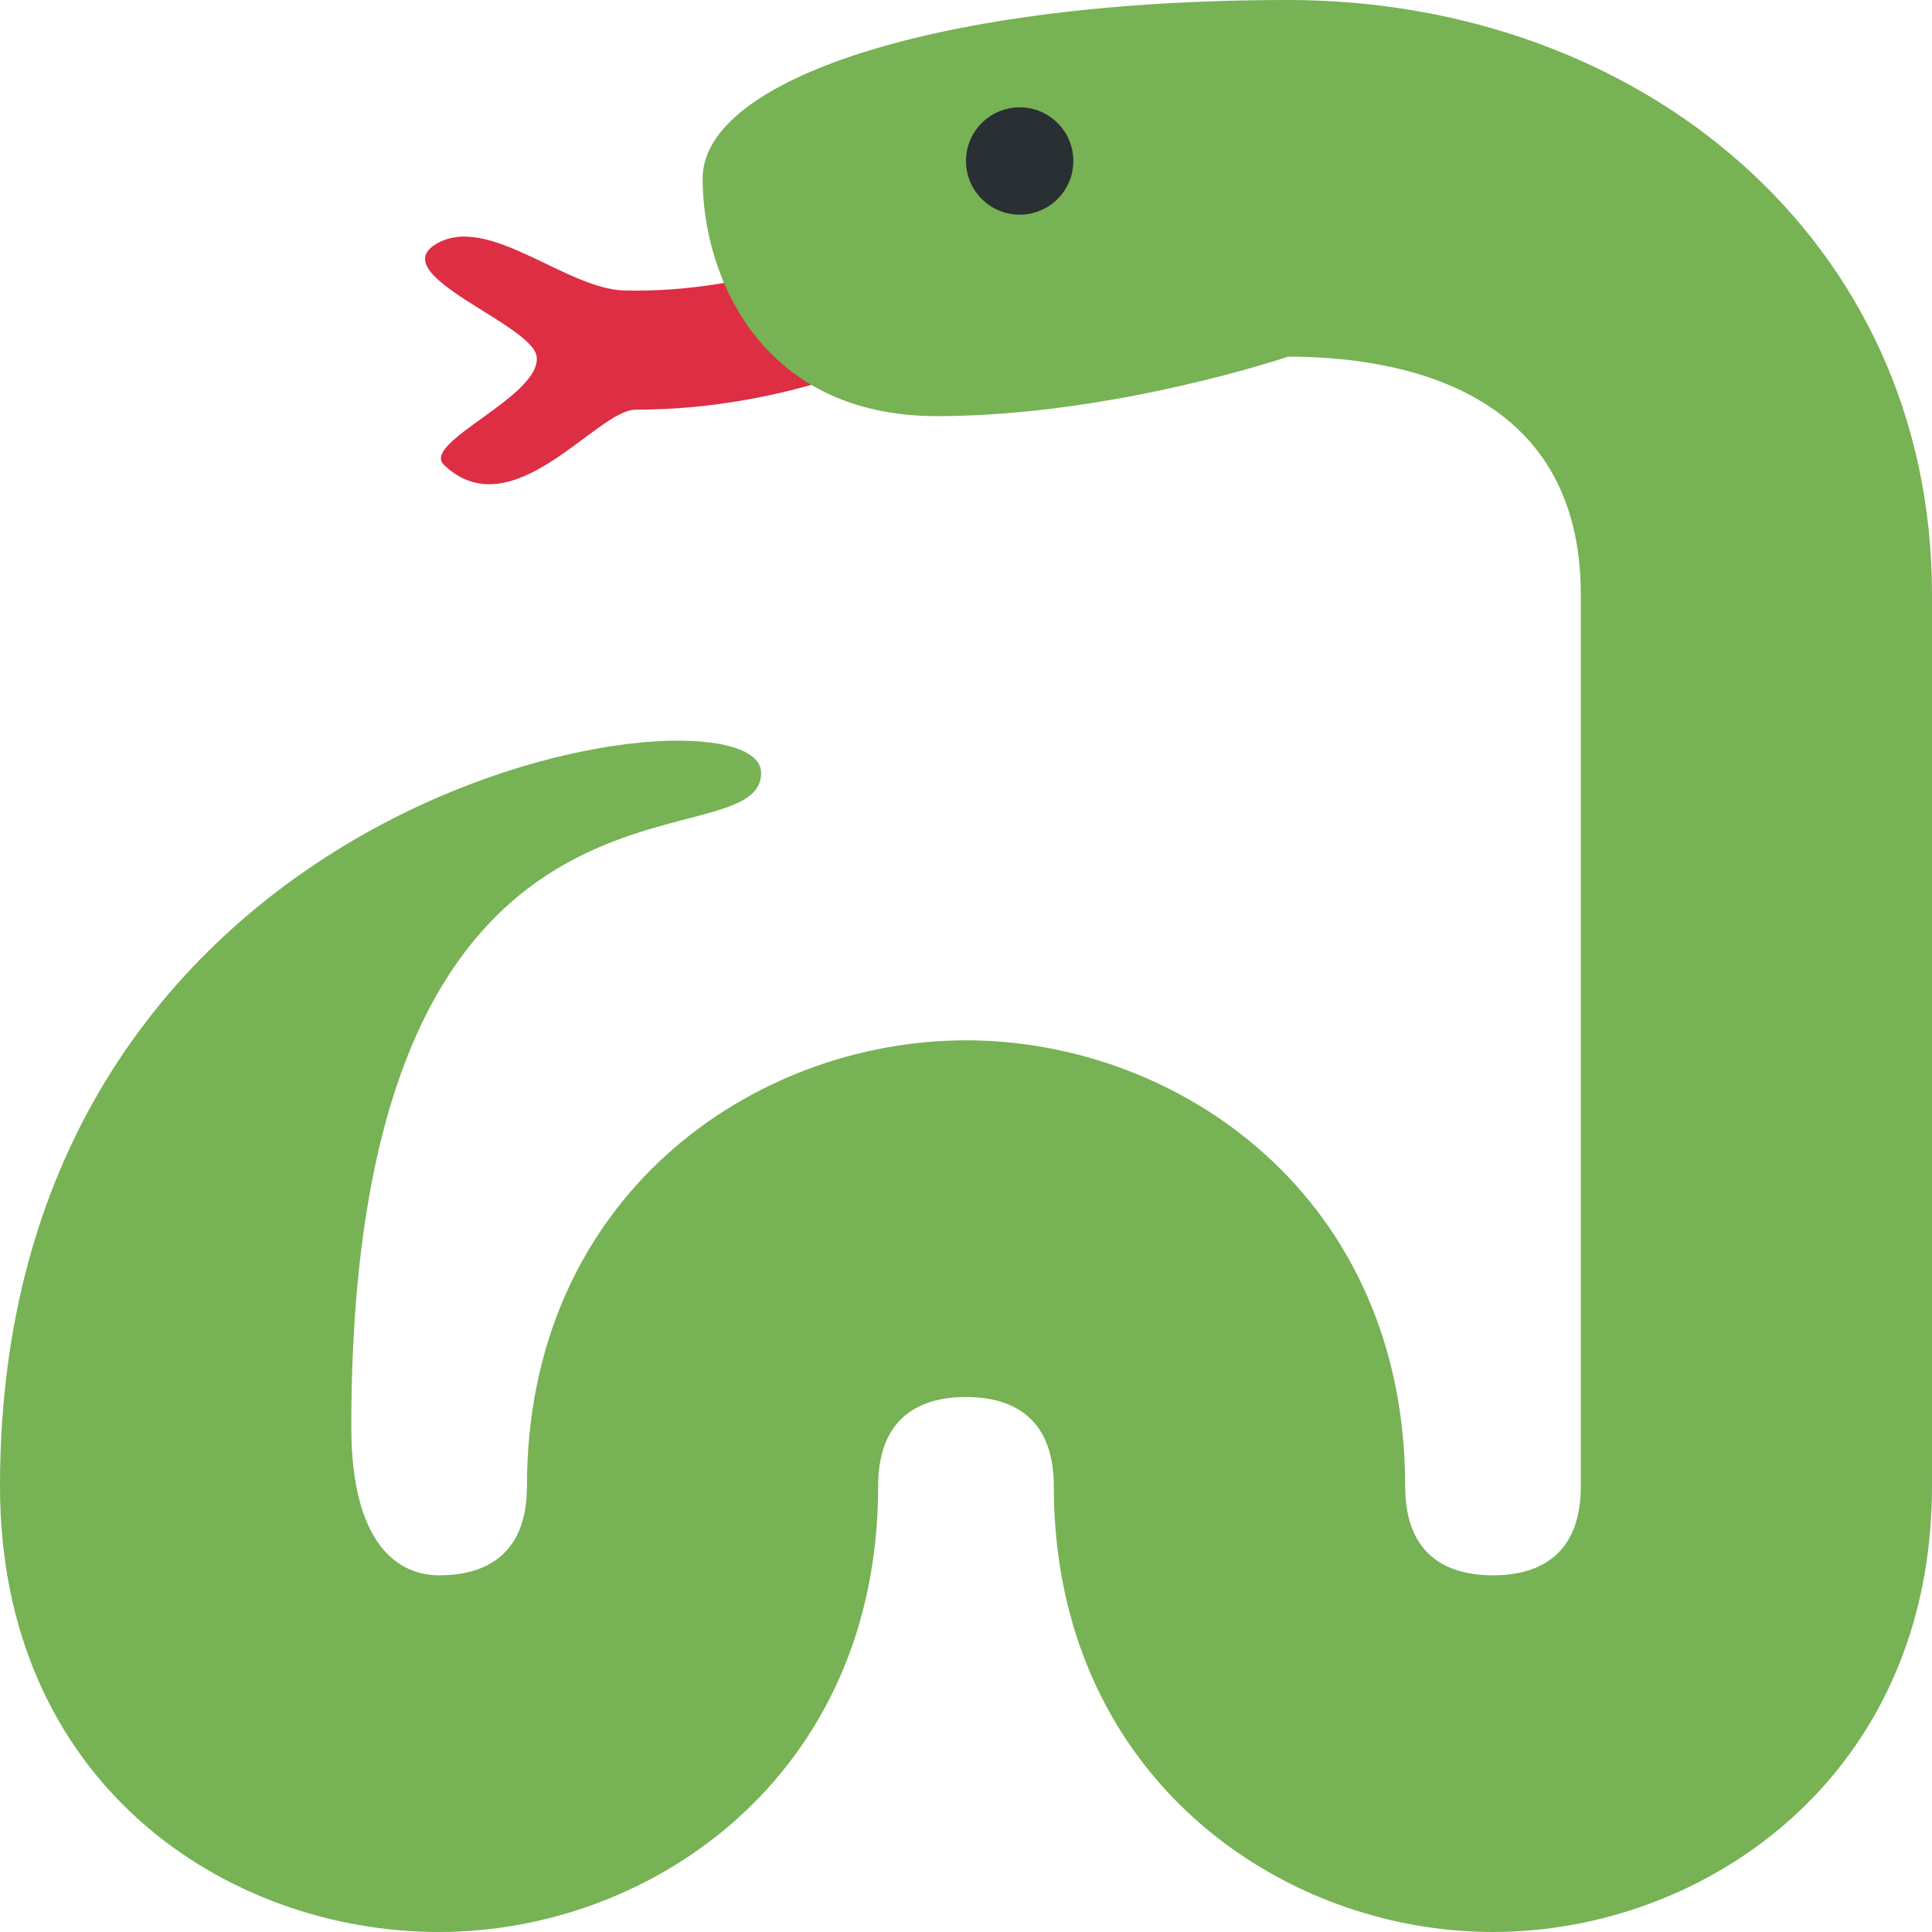
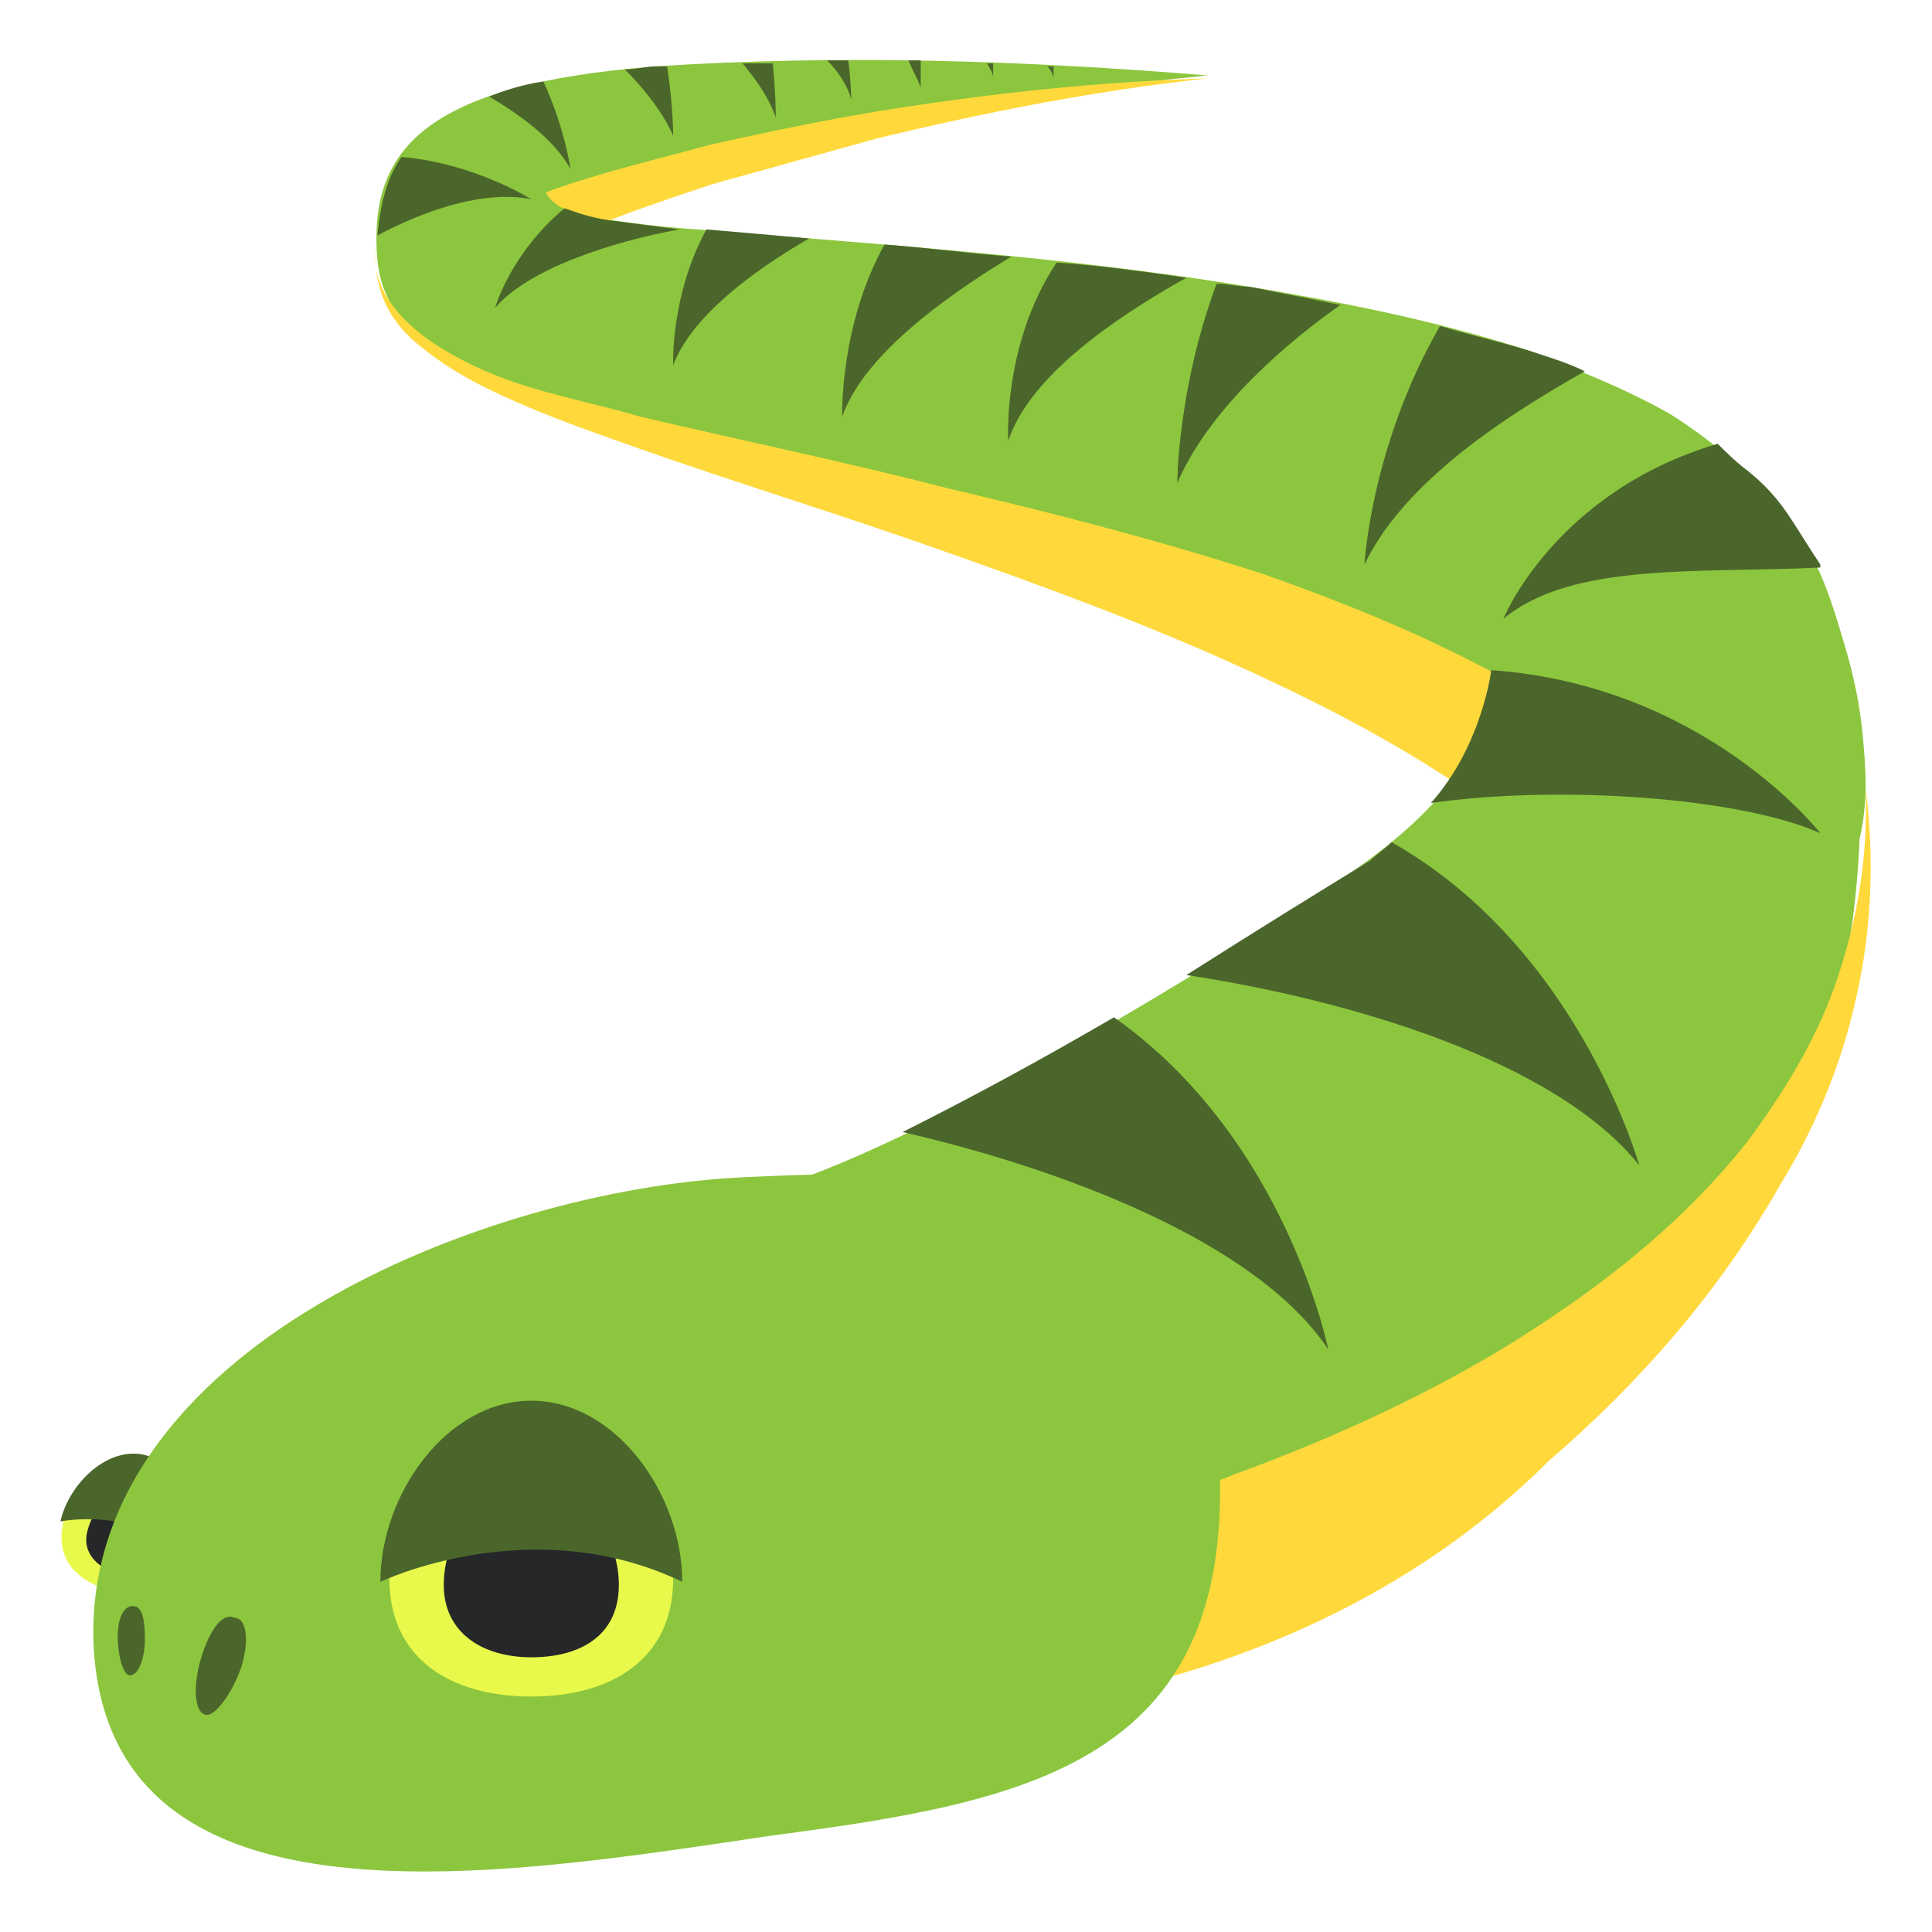
- <svg xmlns="http://www.w3.org/2000/svg" width="1em" height="1em" viewBox="0 0 36 36">
-   <path fill="#dd2e44" d="M11.84 7.634c-.719 0-2.295 2.243-3.567 1.029c-.44-.419 1.818-1.278 1.727-2.017c-.075-.607-2.842-1.52-1.875-2.099c.967-.578 2.418.841 3.513.866c2.382.055 4.212-.853 4.238-.866a1.08 1.08 0 0 1 1.464.496c.27.547.051 1.213-.488 1.486c-.131.066-2.225 1.105-5.012 1.105" />
-   <path fill="#77b255" d="M27.818 36c-3.967 0-8.182-2.912-8.182-8.308c0-1.374-.89-1.661-1.637-1.661c-.746 0-1.636.287-1.636 1.661c0 5.396-4.216 8.308-8.182 8.308S0 33.23 0 27.692C0 14.4 14.182 12.565 14.182 14.4s-7.636-1.107-7.636 12.185c0 2.215.89 2.769 1.636 2.769c.747 0 1.637-.287 1.637-1.661c0-5.395 4.215-8.308 8.182-8.308c3.966 0 8.182 2.912 8.182 8.308c0 1.374.89 1.661 1.637 1.661s1.636-.287 1.636-1.661V11.077c0-3.855-3.417-4.431-5.454-4.431c0 0-3.272 1.108-6.545 1.108s-4.364-2.596-4.364-4.431C13.091 1.488 17.455 0 24 0c6.546 0 12 4.451 12 11.077v16.615C36 33.088 31.784 36 27.818 36" />
-   <circle cx="19" cy="3" r="1" fill="#292f33" />
+ <svg xmlns="http://www.w3.org/2000/svg" width="800px" height="800px" viewBox="0 0 64 64" aria-hidden="true" role="img" class="iconify iconify--emojione" preserveAspectRatio="xMidYMid meet" fill="#000000">
+   <g id="SVGRepo_bgCarrier" stroke-width="0" />
+   <g id="SVGRepo_tracerCarrier" stroke-linecap="round" stroke-linejoin="round" />
+   <g id="SVGRepo_iconCarrier">
+     <path d="M61.7 24.3c-.1-1-.3-1.9-.5-2.6c-.4-1.4-.7-2.3-1-2.9c-.3-.7-.6-1.1-.9-1.5c-.5-.8-1-1.3-1.5-1.7c-.9-.8-1.7-1.4-2.5-1.9c-1.6-.9-3.2-1.5-4.7-2.1c-3.1-1-6.2-1.6-9.2-2.1c-6.1-1-12.2-1.4-18.3-1.9c-1.5-.1-3-.3-4.5-.6c-.4-.1 2-.9 3.2-1.3c6-1.6 12.1-2.6 18.2-3.2c-6.1-.5-12.2-.7-18.3-.3c-7.7.6-9.5 2.8-9.2 6.4c.1.9.3 1.1.4 1.4c.1.2.2.4.3.5c.2.2.3.3.4.5c.9.8 1.6 1.2 2.4 1.6c.8.4 1.5.7 2.3 1c1.5.6 3 1 4.6 1.5c6.1 1.8 12.1 3.5 18 5.8c3 1.1 5.9 2.4 8.8 4c1.1.6-19.6 14.1-25.6 14.8l.7 19.5c6.1-2.1 12.2-4.4 18.3-7.9c1.5-.9 3.1-1.8 4.6-2.9c1.5-1.1 3-2.2 4.5-3.4c1.5-1.3 3-2.6 4.6-4.4c.8-1 1.6-1.9 2.5-3.6c.5-.9 1-1.8 1.6-4.1c.3-1.1.6-2.8.7-5.1c.3-1.3.2-2.4.1-3.5" fill="#8cc63e"> </path>
+     <g fill="#ffd93b">
+       <path d="M50.5 27.6c-2.9-2.3-6.1-4-9.4-5.5c-3.3-1.5-6.6-2.7-10-3.9C27.7 17 24.4 16 21 14.8c-1.7-.6-3.4-1.2-5-2c-.8-.4-1.6-.9-2.4-1.6c-.4-.4-.7-.8-.9-1.3c-.2-.5-.3-1.1-.3-1.8c0 .6-.2 2.5 3.7 4.2c1.6.7 3.4 1 5.1 1.5c3.4.8 6.8 1.5 10.3 2.4c3.4.8 6.9 1.7 10.3 2.8c3.4 1.2 6.8 2.6 10.1 4.7l-1.4 3.9"> </path>
+       <path d="M18 6.4c1.9-.7 3.7-1.1 5.5-1.6c1.8-.4 3.7-.8 5.5-1.1c3.7-.6 7.4-1 11-1.1c-3.7.4-7.3 1.1-11 2l-5.4 1.5c-1.8.6-3.6 1.2-5.3 2L18 6.4"> </path>
+     </g>
+     <g fill="#8cc63e">
+       <path d="M46 33.6l-2.3-4c4.6-2.9 5.4-5 5.7-6.9c.3-1.8-.3-3.3-1.5-4.4l2.3-5.2c2.7 2.5 4 6.5 3.4 10.8c-.7 4.9-3.7 8.7-7.6 9.7"> </path>
+       <path d="M22.9 9.4C17.6 9 16.7 8.3 16.7 5h1.2c0 1.8 0 2.2 5.1 2.7l-.1 1.7"> </path>
+     </g>
+     <path d="M31.7 51.5l2.4-.6c.8-.2 1.5-.4 2.3-.6c1.5-.4 3.1-.9 4.6-1.5c3-1.1 6.1-2.5 8.9-4.2c2.9-1.8 5.7-3.9 8-6.8c1.1-1.5 2.2-3.2 2.9-5.2c.7-2 1.1-4.2 1-6.5c.3 2.3.2 4.7-.3 6.9c-.5 2.3-1.4 4.4-2.5 6.2c-2.1 3.7-4.8 6.7-7.7 9.2c-8 8-19.1 8.3-19.1 8.3l-.5-5.2" fill="#ffd93b"> </path>
+     <path d="M2.1 50.4c.3-1.2 1.5-2.3 2.6-2c1.1.3 1.7 1.8 1.4 3c-.3 1.2-1.3 1.5-2.4 1.3c-1.1-.3-1.9-1-1.6-2.3" fill="#e8f94b"> </path>
+     <path d="M2.9 50.7c.2-.8.9-1.4 1.6-1.3c.7.2 1 1.1.8 1.9c-.2.8-.8 1-1.5.8c-.6-.2-1.1-.7-.9-1.4" fill="#252728"> </path>
+     <path d="M2 50.4c.3-1.3 1.6-2.5 2.8-2.2c1.2.3 1.8 1.9 1.5 3.3C4.4 49.9 2 50.4 2 50.4" fill="#4b662b"> </path>
+     <path d="M3.1 54.5c-.4-9.8 13-15.1 21.5-15.5c8.4-.4 15.3-.2 15.8 9.6c.4 9.8-6.4 11.1-14.8 12.2c-8.8 1.3-22 3.6-22.5-6.3" fill="#8cc63e"> </path>
+     <g fill="#4b662b">
+       <path d="M8 55.2c-.3.9-.9 1.7-1.2 1.6c-.4-.1-.4-1.1-.1-2c.3-.9.7-1.4 1.1-1.2c.3 0 .5.6.2 1.6"> </path>
+       <path d="M4.8 54.3c0 .6-.2 1.2-.5 1.2c-.2 0-.4-.6-.4-1.3c0-.6.2-1 .5-1s.4.4.4 1.1"> </path>
+     </g>
+     <path d="M12.9 52.3c0-2.7 2.1-5.6 4.7-5.6s4.7 2.9 4.7 5.6c0 2.7-2.1 3.9-4.7 3.9s-4.7-1.2-4.7-3.9" fill="#e8f94b"> </path>
+     <path d="M14.7 52.5c0-1.7 1.3-3.5 2.9-3.5s2.9 1.8 2.9 3.5s-1.3 2.4-2.9 2.4s-2.9-.8-2.9-2.4" fill="#252728"> </path>
+     <g fill="#4b662b">
+       <path d="M12.6 52.4c0-2.9 2.2-6 5-6s5 3.1 5 6c-5-2.4-10 0-10 0"> </path>
+       <path d="M39.3 32.3c5.3.8 12.2 2.8 15 6.3c0 0-2-7.2-8.2-10.7c-.2.2-.5.4-.7.6c-1.8 1.1-3.9 2.4-6.1 3.8"> </path>
+       <path d="M44 44.7s-1.4-7-7.1-11c-2.4 1.4-4.8 2.7-7 3.8c5.2 1.2 11.7 3.6 14.1 7.2"> </path>
+       <path d="M47.4 26.6c4.2-.6 10.2-.2 12.9 1c0 0-3.8-4.9-10.9-5.4c0 0-.3 2.5-2 4.4"> </path>
+       <path d="M59.4 17.3c-.5-.8-1-1.3-1.5-1.7c-.4-.3-.7-.6-1-.9c-5.4 1.6-7.1 5.8-7.1 5.8c2.3-1.9 6.5-1.5 10.5-1.7v-.1c-.4-.6-.7-1.1-.9-1.4"> </path>
+       <path d="M22.3 12.1c.6-1.6 2.6-3.1 4.5-4.2c-1.1-.1-2.2-.2-3.4-.3c-1.2 2.2-1.1 4.5-1.1 4.5"> </path>
+       <path d="M16.4 10.2c1.1-1.3 3.9-2.2 6.1-2.6c-.8-.1-1.5-.2-2.3-.3c-.7-.1-1.2-.3-1.5-.4c-1.8 1.5-2.3 3.3-2.3 3.3"> </path>
+       <path d="M47.7 10.8c-2.3 4-2.5 7.9-2.5 7.9c1.2-2.5 4.1-4.6 7.3-6.4c-.6-.3-1.3-.5-1.9-.7c-1-.3-1.9-.5-2.9-.8"> </path>
+       <path d="M33.4 14.6c.7-2.1 3.4-4 5.9-5.4c-1.4-.2-2.8-.4-4.3-.5c-1.8 2.7-1.6 5.9-1.6 5.9"> </path>
+       <path d="M40.3 9.4C39 12.9 39 16 39 16c.9-2.1 3-4.2 5.4-5.9l-3-.6c-.4 0-.7-.1-1.1-.1"> </path>
+       <path d="M27.9 13.8c.7-2 3.3-3.9 5.6-5.3c-1.4-.1-2.8-.3-4.2-.4c-1.5 2.7-1.4 5.7-1.4 5.7"> </path>
+       <path d="M17.6 6.6s-1.9-1.2-4.3-1.4c-.5.7-.7 1.6-.8 2.6c1.7-.9 3.6-1.5 5.1-1.2"> </path>
+       <path d="M18.9 5.6s-.2-1.4-.9-2.9c-.7.1-1.3.3-1.8.5c1.2.7 2.2 1.5 2.7 2.4"> </path>
+       <path d="M30.5 2.9V2h-.4c.1.3.3.6.4.9"> </path>
+       <path d="M25.7 3.9s0-.8-.1-1.8h-1c.5.6.9 1.2 1.1 1.8"> </path>
+       <path d="M34.9 2.6v-.4h-.2c.1.1.2.3.2.4"> </path>
+       <path d="M22.1 2.2h-.4c-.3 0-.6.1-1 .1c.7.7 1.3 1.5 1.6 2.2c0 0 0-1-.2-2.3"> </path>
+       <path d="M32.9 2.6v-.5h-.2c.1.2.2.3.2.5"> </path>
+       <path d="M28.2 3.3s0-.5-.1-1.3h-.7c.4.4.7.9.8 1.3"> </path>
+     </g>
+   </g>
</svg>
